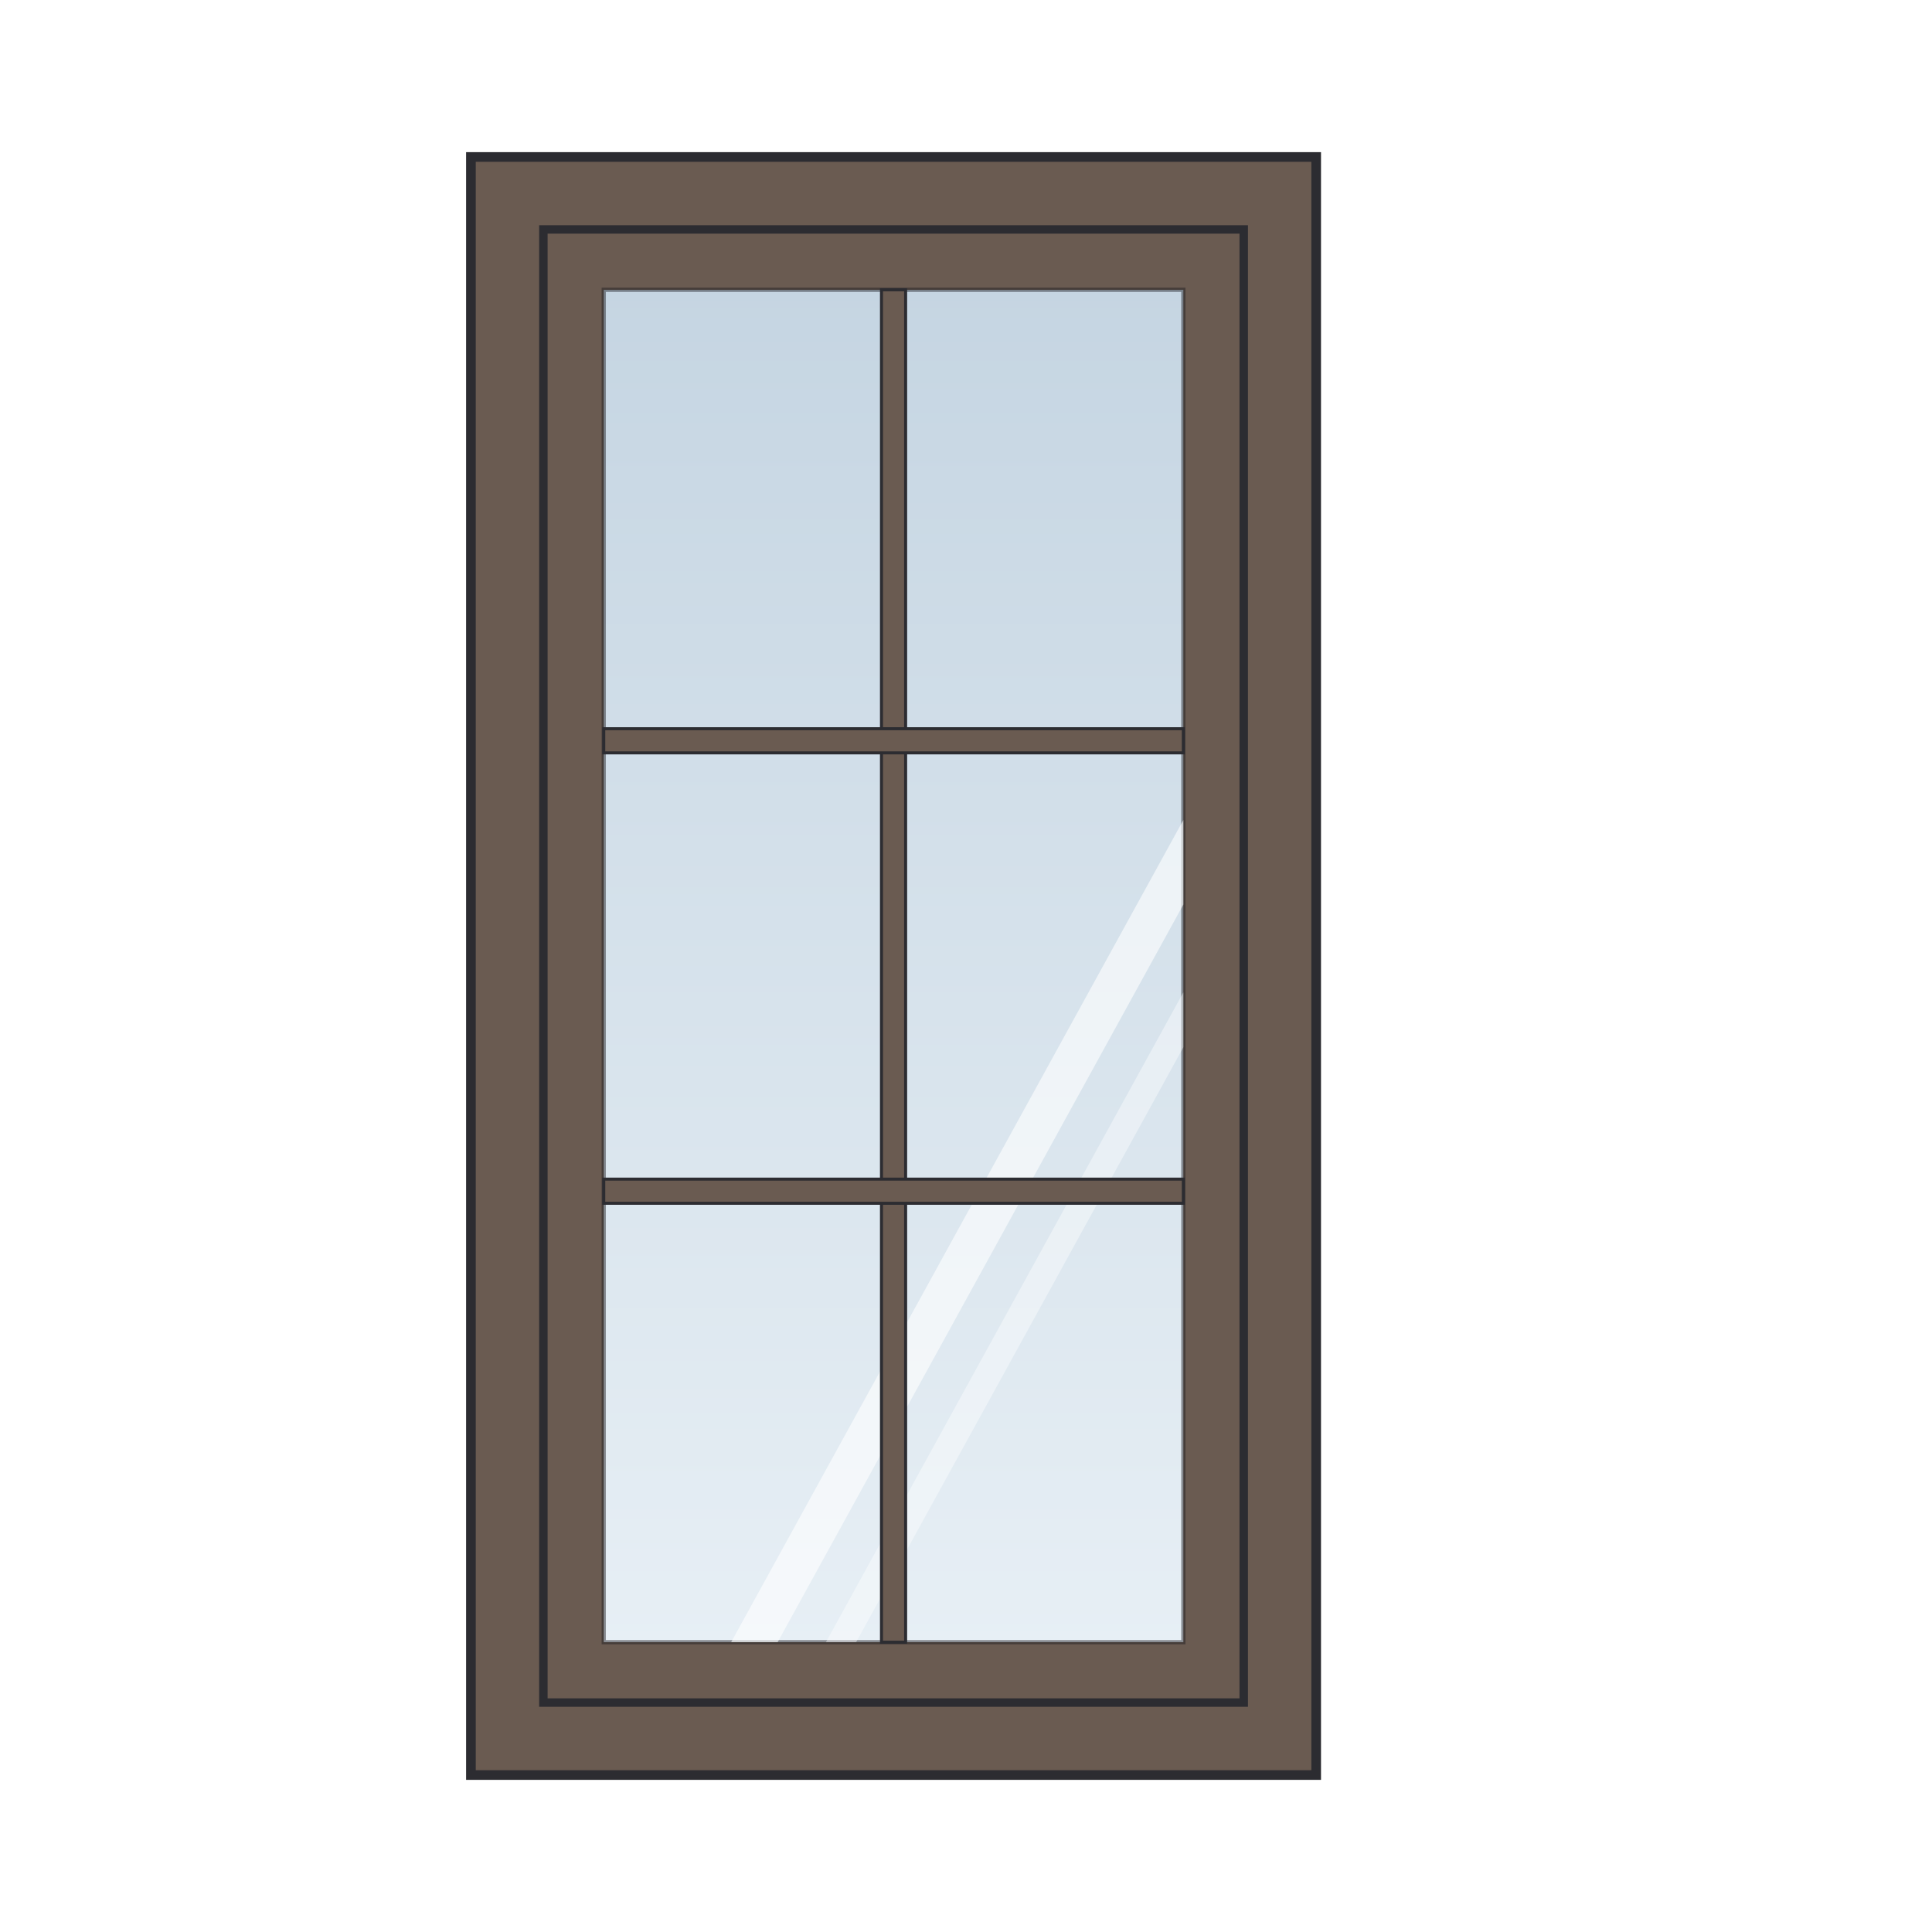
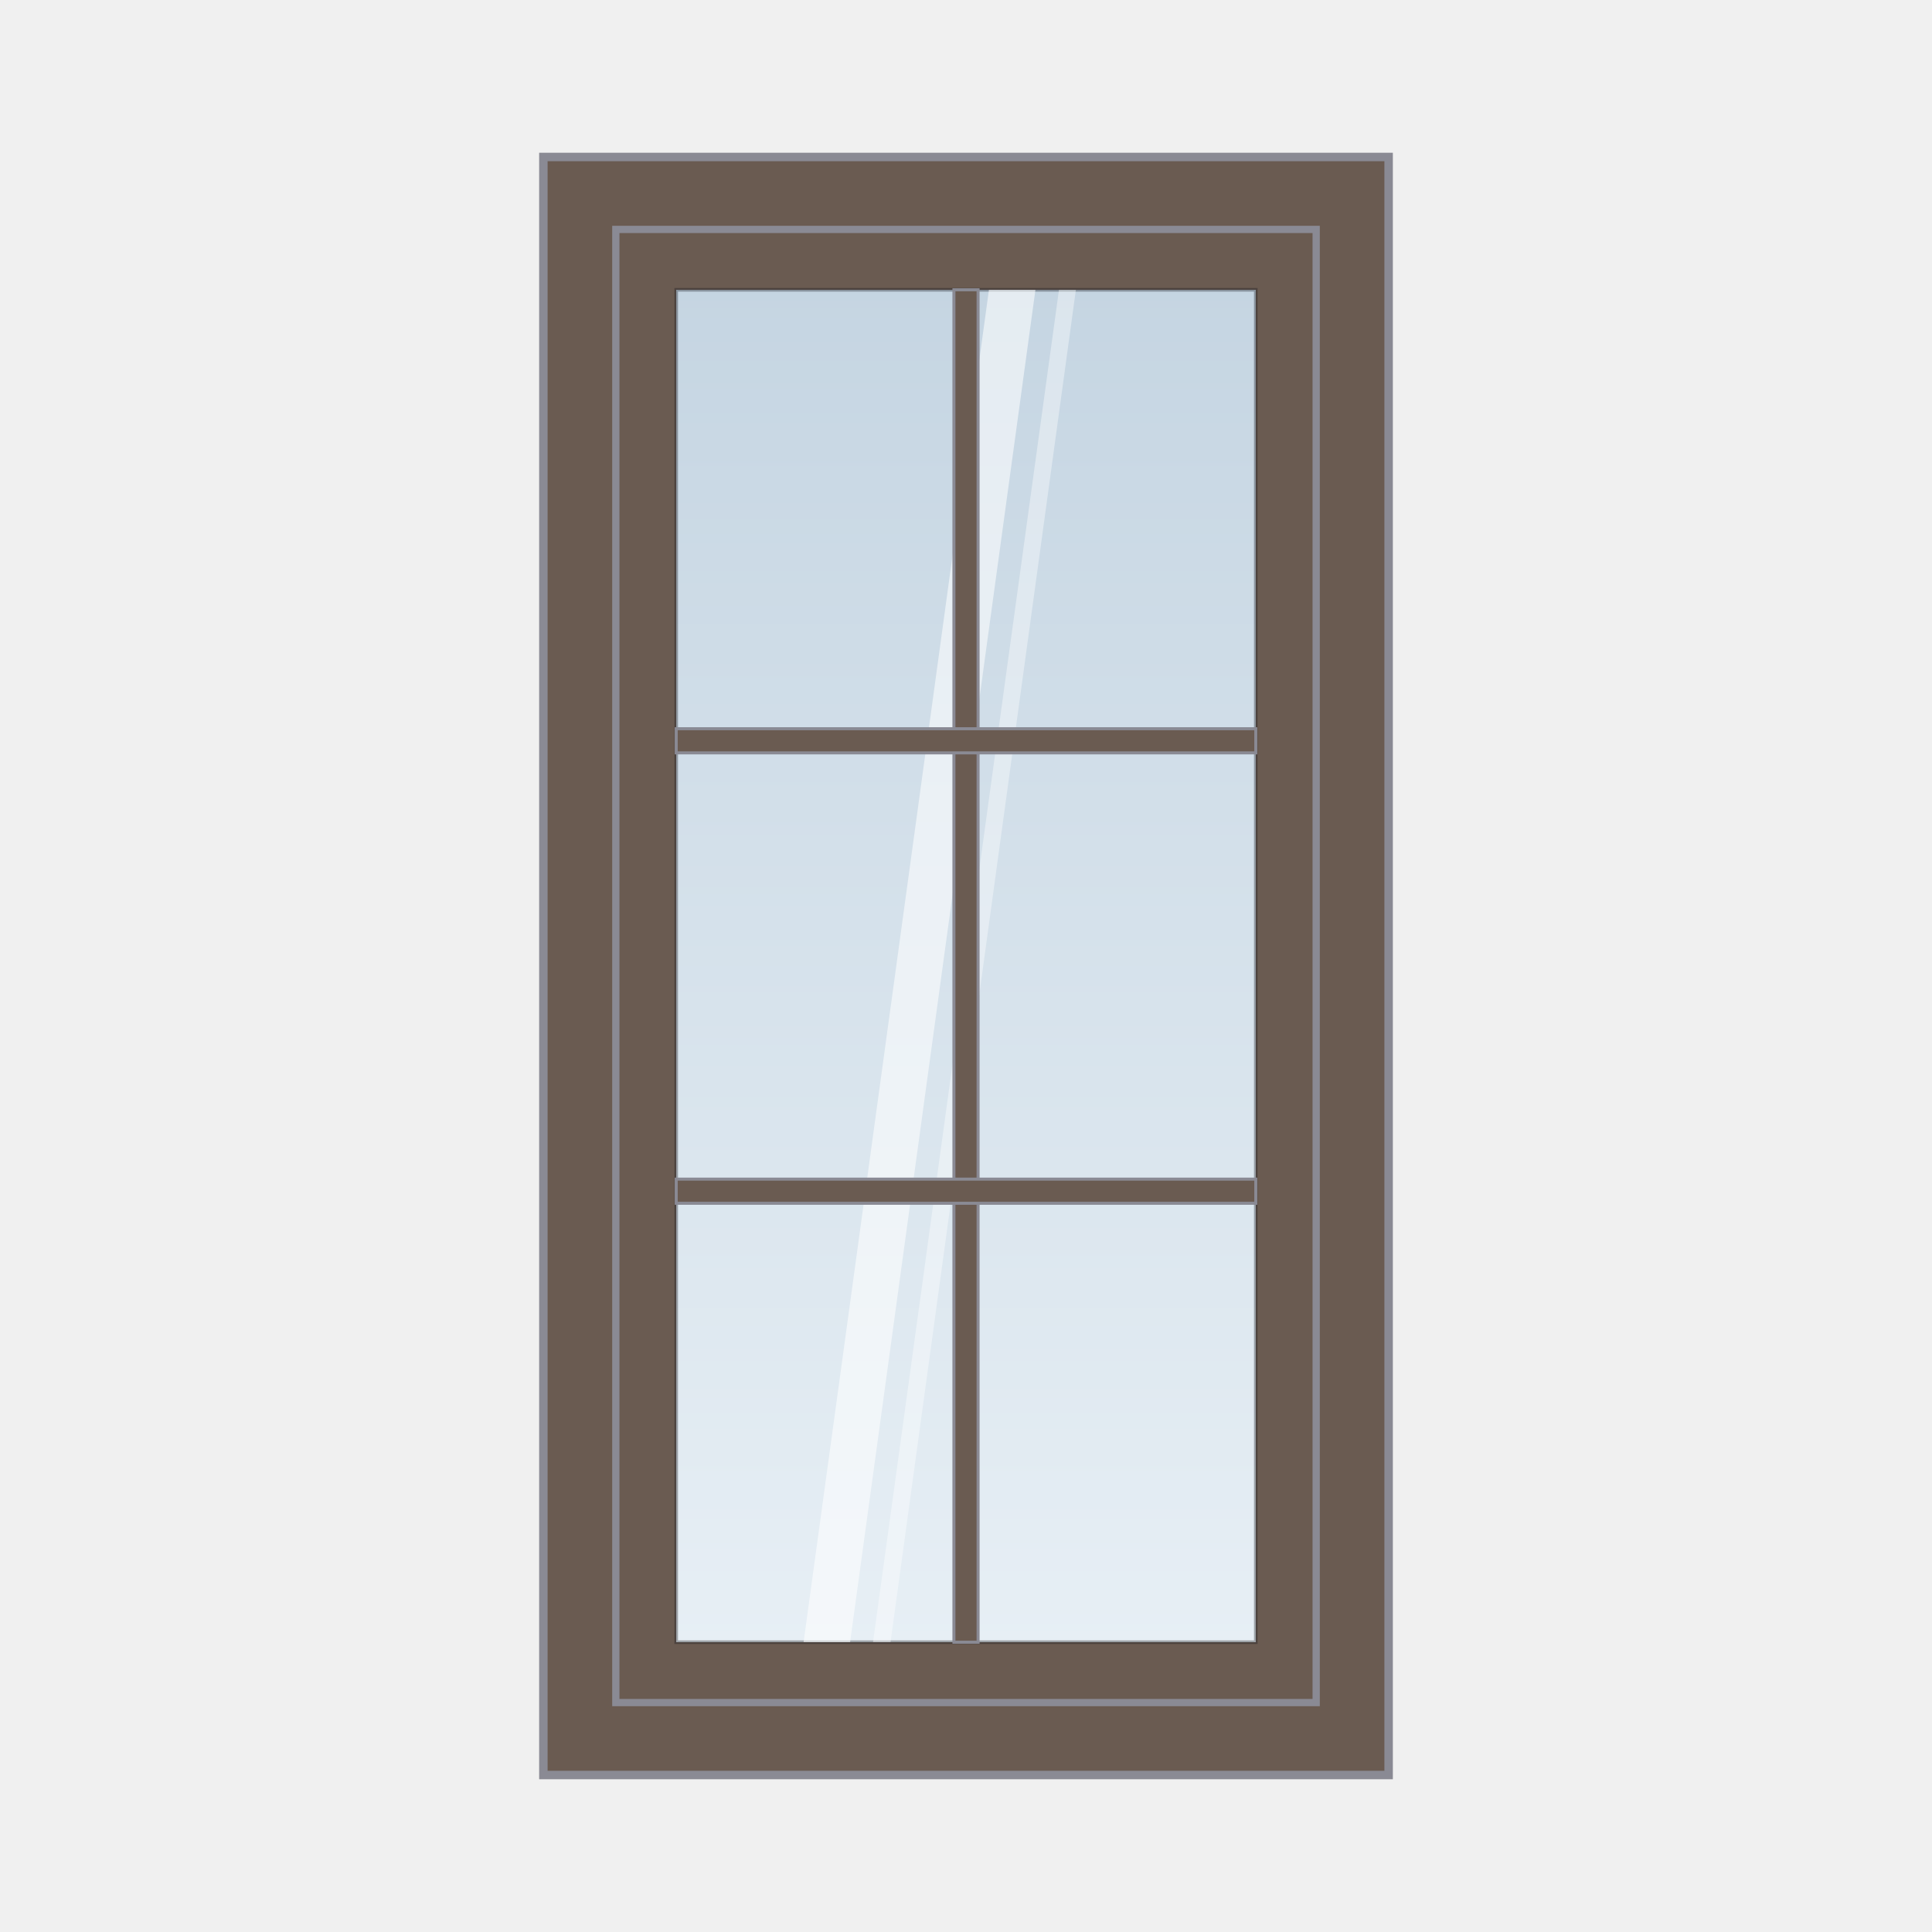
- <svg xmlns="http://www.w3.org/2000/svg" viewBox="52.0 40.0 320.0 320.0" width="600" height="600" role="img">
+ <svg xmlns="http://www.w3.org/2000/svg" viewBox="40.0 40.0 320.0 320.0" width="600" height="600" role="img">
  <defs>
    <linearGradient id="gl" x1="0" y1="0" x2="0" y2="1">
      <stop offset="0" stop-color="#C5D5E2" />
      <stop offset="1" stop-color="#E7EFF5" />
    </linearGradient>
    <pattern id="mesh" width="4" height="4" patternUnits="userSpaceOnUse">
      <rect width="4" height="4" fill="#B9C2CA" />
      <path d="M0 .5H4M.5 0V4" stroke="#19191D" stroke-opacity=".12" stroke-width="1" />
    </pattern>
    <pattern id="pine" width="14" height="14" patternUnits="userSpaceOnUse">
      <rect width="14" height="14" fill="#DFC195" />
      <path d="M3 0V14M9.5 0V14" stroke="#8C6030" stroke-opacity=".13" stroke-width="1" />
      <path d="M6 0V14" stroke="#FFFFFF" stroke-opacity=".12" stroke-width="1.4" />
    </pattern>
    <linearGradient id="shine" x1="0" y1="0" x2="1" y2="0">
      <stop offset="0" stop-color="#fff" stop-opacity="0" />
      <stop offset=".5" stop-color="#fff" stop-opacity=".75" />
      <stop offset="1" stop-color="#fff" stop-opacity="0" />
    </linearGradient>
  </defs>
-   <rect x="-400" y="-400" width="1200" height="1200" fill="#FFFFFF" />
-   <rect x="130.0" y="66.0" width="140.0" height="268.0" fill="#6A5B51" stroke="#2C2C31" stroke-width="1.6" />
-   <rect x="142.0" y="78.0" width="116.0" height="244.0" fill="url(#mesh)" stroke="#19191D" stroke-width="0.6" stroke-opacity=".3" />
-   <rect x="142.0" y="78.0" width="116.0" height="244.0" fill="#6A5B51" stroke="#2C2C31" stroke-width="1.4" />
-   <clipPath id="c81">
-     <rect x="152.0" y="88.0" width="96.0" height="224.0" />
-   </clipPath>
-   <rect x="152.0" y="88.0" width="96.0" height="224.0" fill="url(#gl)" stroke="#19191D" stroke-width="0.7" stroke-opacity=".45" />
-   <g clip-path="url(#c81)">
-     <polygon points="173.1,312.0 180.8,312.0 304.0,88.0 296.3,88.0" fill="#fff" fill-opacity=".6" />
-     <polygon points="188.8,312.0 193.8,312.0 317.0,88.0 312.0,88.0" fill="#fff" fill-opacity=".4" />
-   </g>
-   <rect x="198.0" y="88.0" width="4.0" height="224.0" fill="#6A5B51" stroke="#2C2C31" stroke-width="0.5" />
-   <rect x="152.0" y="160.7" width="96.0" height="4.0" fill="#6A5B51" stroke="#2C2C31" stroke-width="0.5" />
-   <rect x="152.0" y="235.3" width="96.0" height="4.0" fill="#6A5B51" stroke="#2C2C31" stroke-width="0.5" />
+   <rect x="130.0" y="66.0" width="140.0" height="268.0" fill="#6A5B51" stroke="#8A8A94" stroke-width="1.4" />
+   <rect x="142.0" y="78.0" width="116.0" height="244.0" fill="url(#mesh)" stroke="#19191D" stroke-width="0.5" />
+   <polygon points="142.0,78.0 258.0,78.0 258.0,322.0 142.0,322.0" fill="#6A5B51" stroke="#8A8A94" stroke-width="1.2" />
+   <polygon points="152.0,88.0 248.0,88.0 248.0,312.0 152.0,312.0" fill="url(#gl)" stroke="#19191D" stroke-width="0.6" stroke-opacity=".35" />
+   <polygon points="173.1,312.0 180.8,312.0 211.5,88.0 203.8,88.0" fill="#fff" fill-opacity="0.55" />
+   <polygon points="184.6,312.0 187.5,312.0 218.2,88.0 215.4,88.0" fill="#fff" fill-opacity="0.38" />
+   <polygon points="198.0,88.0 202.0,88.0 202.0,312.0 198.0,312.0" fill="#6A5B51" stroke="#8A8A94" stroke-width="0.5" />
+   <polygon points="152.0,160.7 248.0,160.7 248.0,164.7 152.0,164.7" fill="#6A5B51" stroke="#8A8A94" stroke-width="0.5" />
+   <polygon points="152.0,235.3 248.0,235.3 248.0,239.3 152.0,239.3" fill="#6A5B51" stroke="#8A8A94" stroke-width="0.5" />
</svg>
